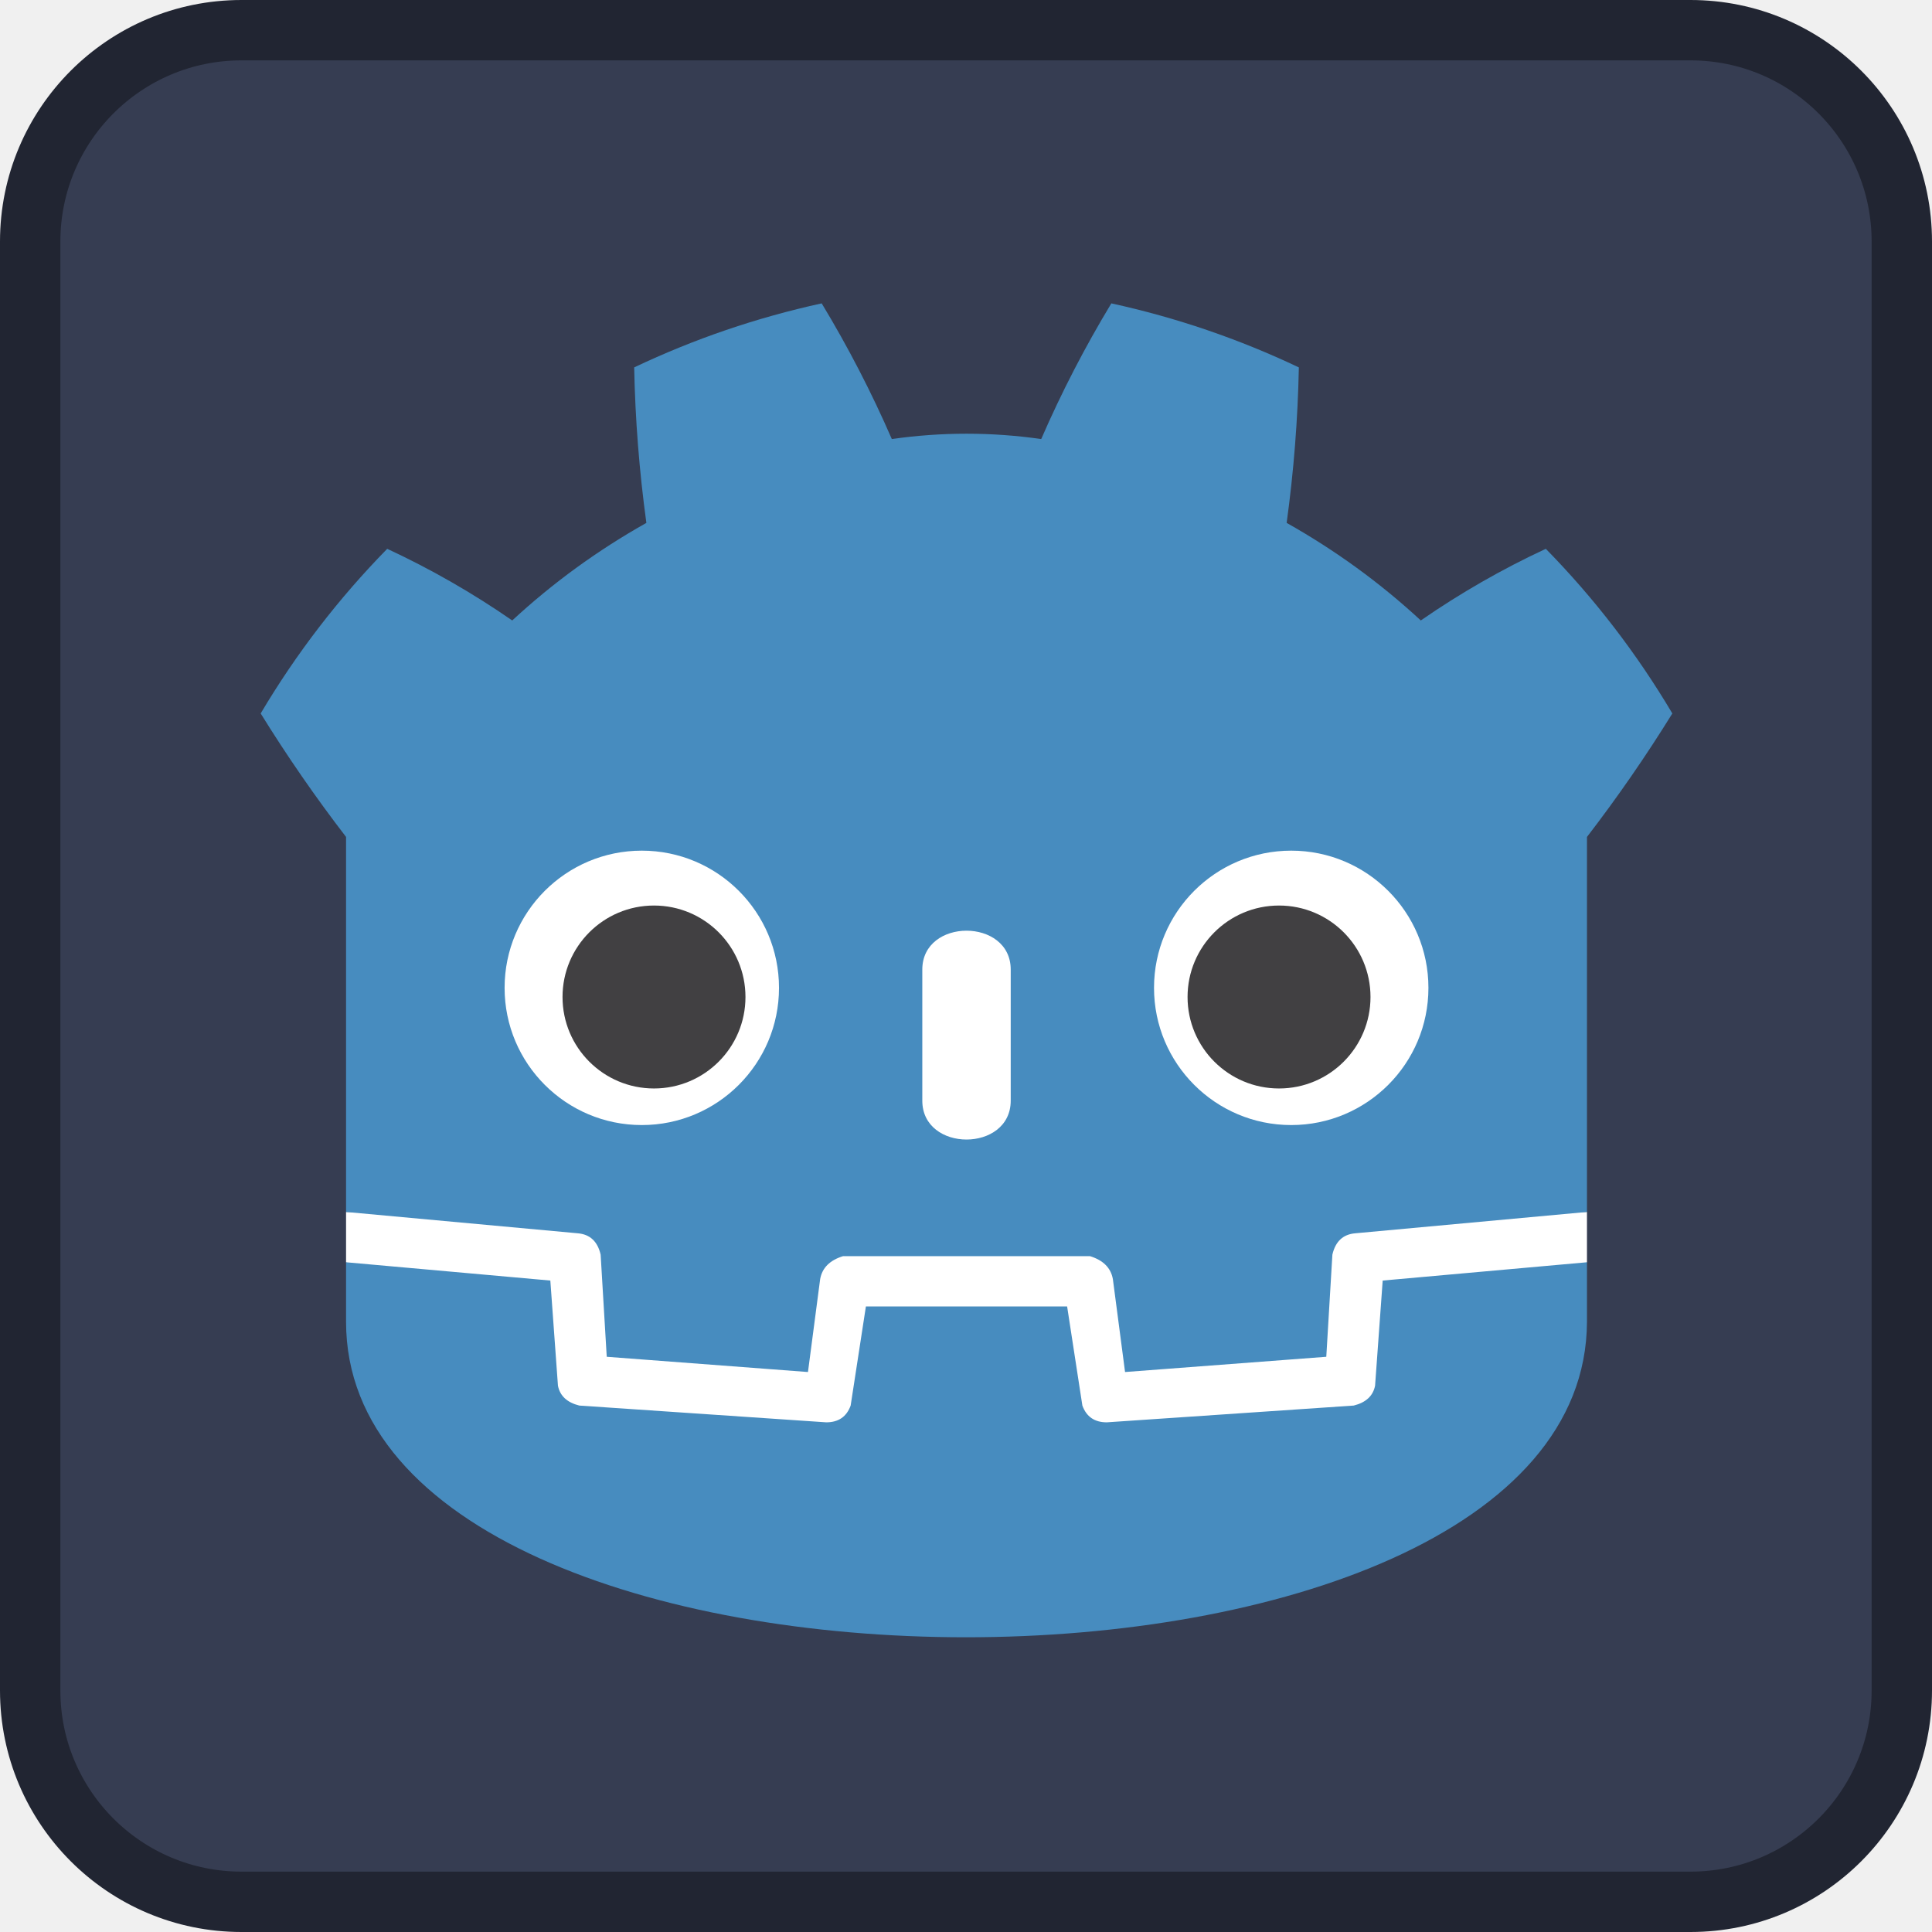
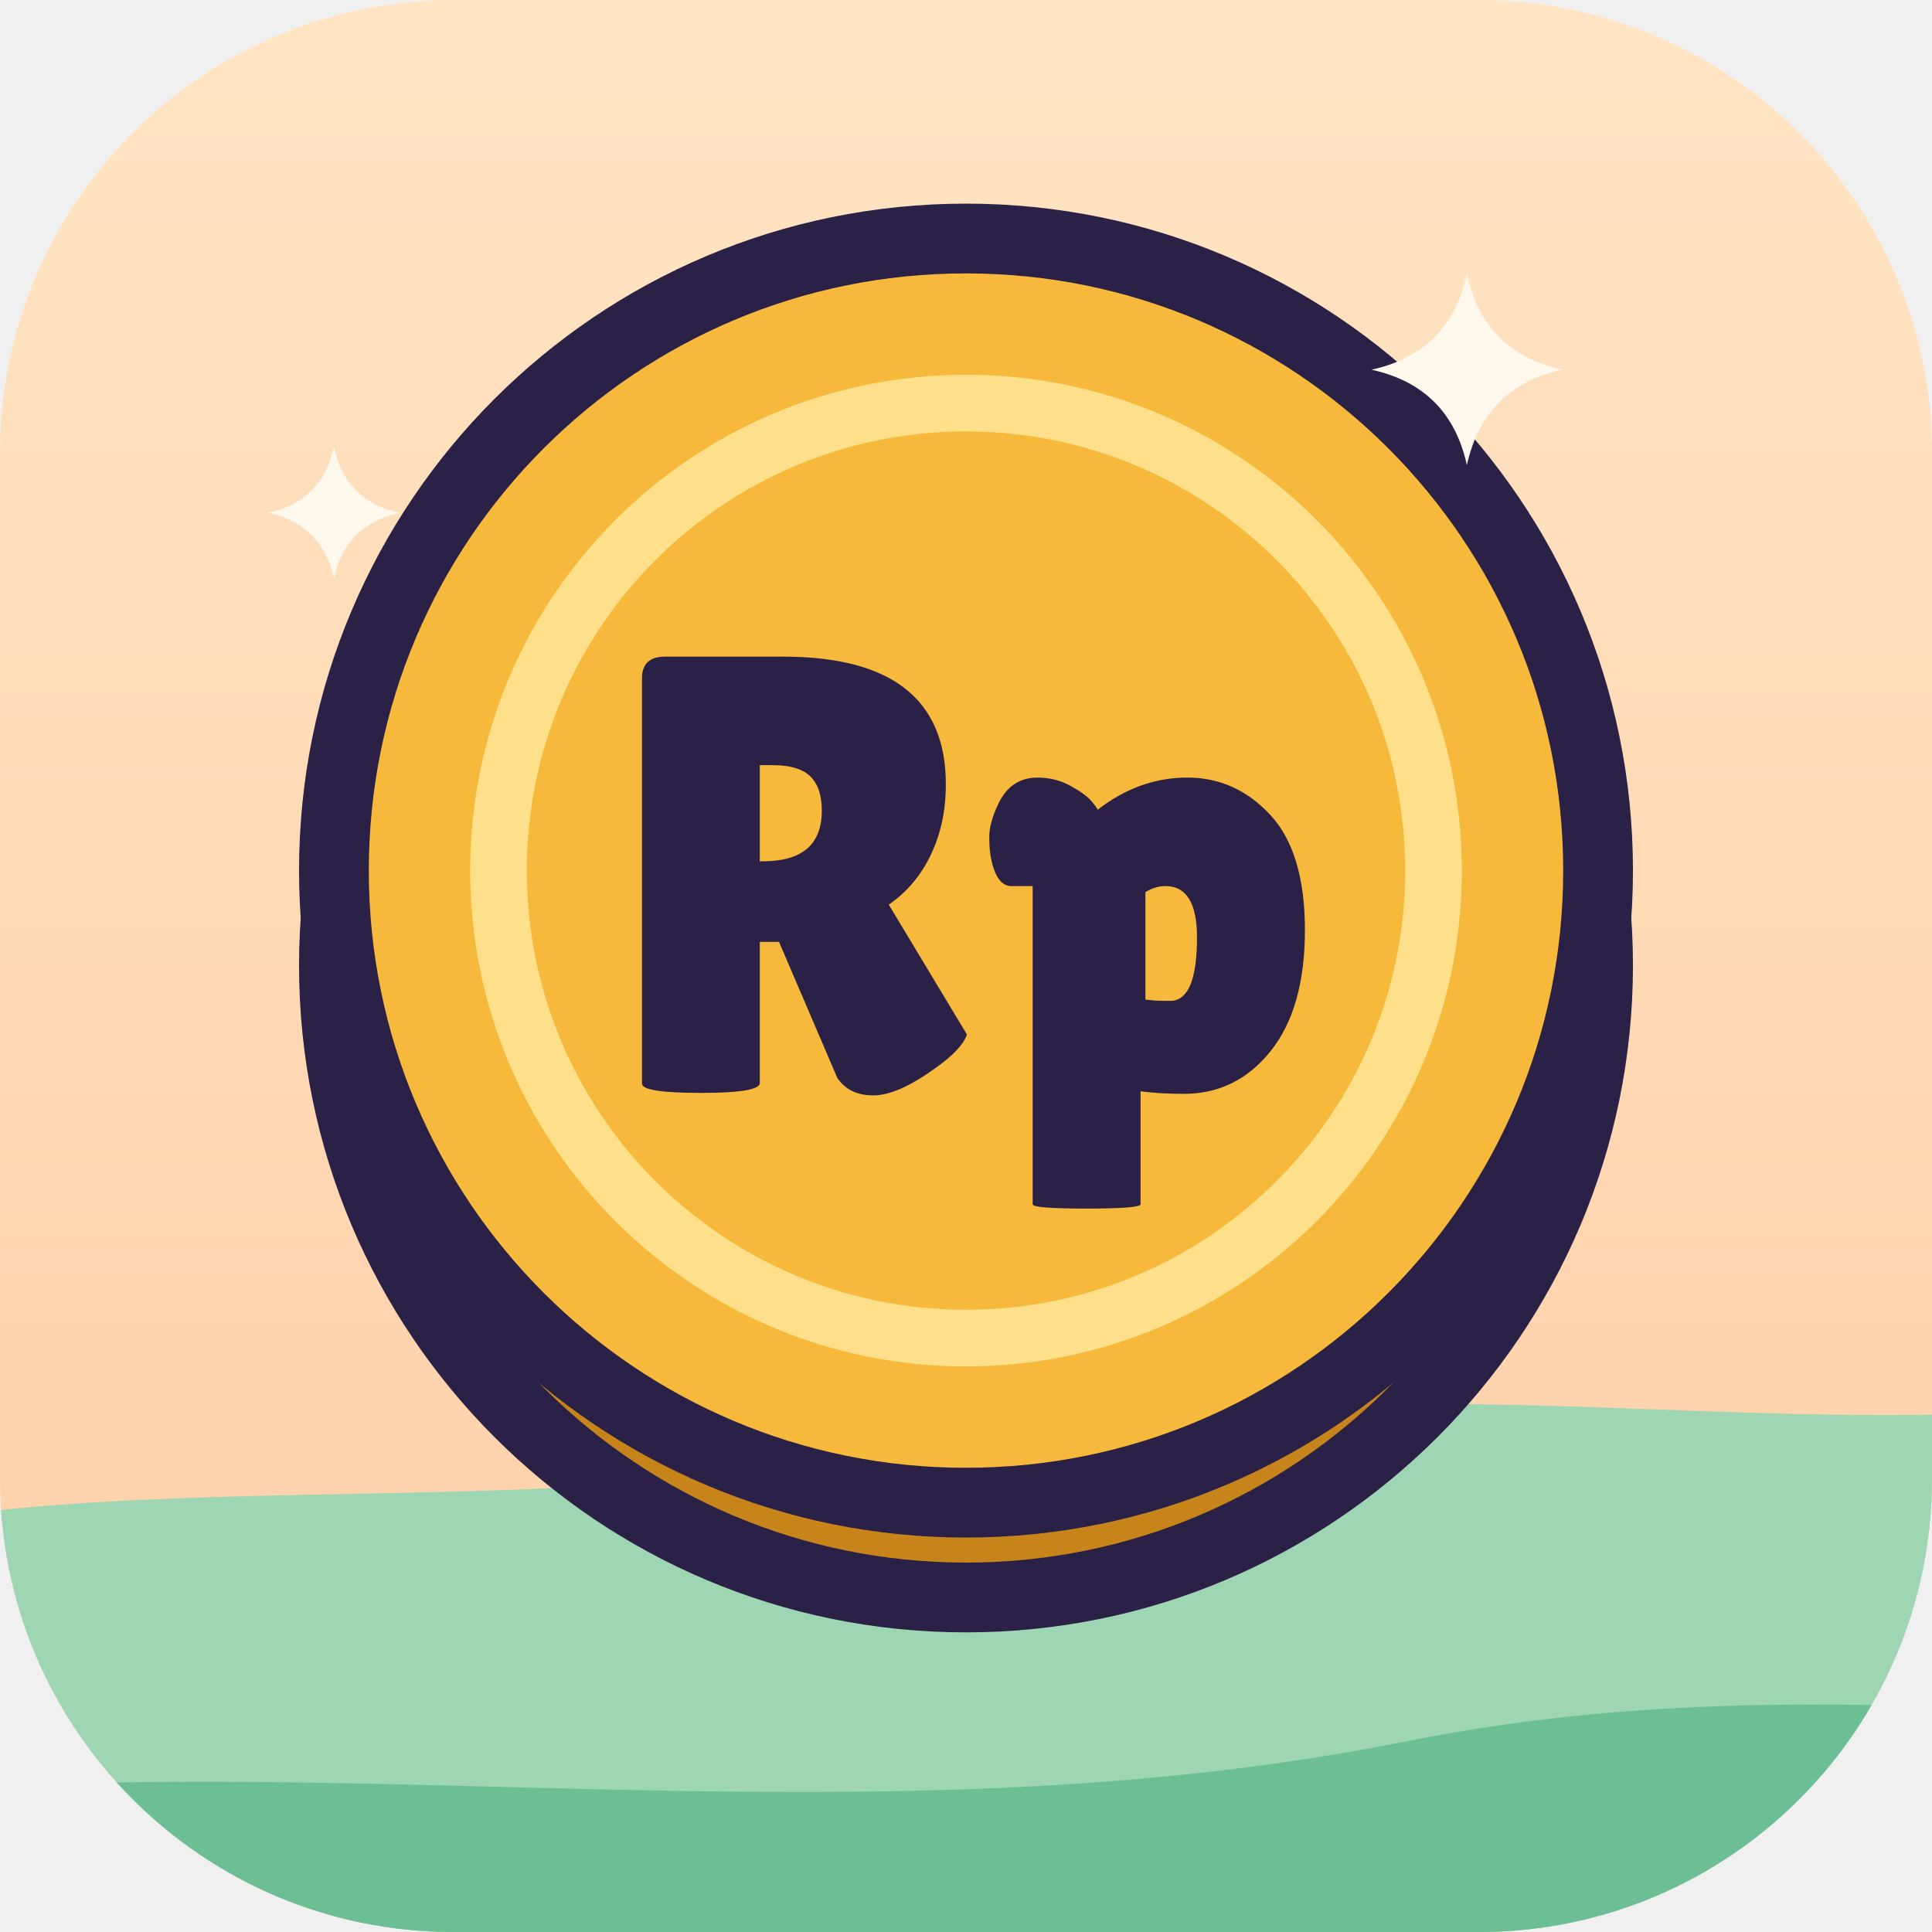
- <svg xmlns="http://www.w3.org/2000/svg" width="128" height="128">
-   <rect width="124" height="124" x="2" y="2" fill="#363d52" stroke="#212532" stroke-width="4" rx="14" />
-   <g fill="#fff" transform="translate(12.322 12.322)scale(.101)">
-     <path d="M105 673v33q407 354 814 0v-33z" />
-     <path fill="#478cbf" d="m105 673 152 14q12 1 15 14l4 67 132 10 8-61q2-11 15-15h162q13 4 15 15l8 61 132-10 4-67q3-13 15-14l152-14V427q30-39 56-81-35-59-83-108-43 20-82 47-40-37-88-64 7-51 8-102-59-28-123-42-26 43-46 89-49-7-98 0-20-46-46-89-64 14-123 42 1 51 8 102-48 27-88 64-39-27-82-47-48 49-83 108 26 42 56 81zm0 33v39c0 276 813 276 814 0v-39l-134 12-5 69q-2 10-14 13l-162 11q-12 0-16-11l-10-65H446l-10 65q-4 11-16 11l-162-11q-12-3-14-13l-5-69z" />
-     <path d="M483 600c0 34 58 34 58 0v-86c0-34-58-34-58 0z" />
-     <circle cx="725" cy="526" r="90" />
-     <circle cx="299" cy="526" r="90" />
-   </g>
-   <g fill="#414042" transform="translate(12.322 12.322)scale(.101)">
-     <circle cx="307" cy="532" r="60" />
-     <circle cx="717" cy="532" r="60" />
+ <svg xmlns="http://www.w3.org/2000/svg" width="324" height="324" viewBox="54 54 324 324">
+   <defs>
+     <clipPath id="round">
+       <rect x="54" y="54" width="324" height="324" rx="76" />
+     </clipPath>
+   </defs>
+   <g clip-path="url(#round)">
+     <defs>
+       <linearGradient id="sky" x1="0" y1="0" x2="0" y2="1">
+         <stop offset="0" stop-color="#FFE9C9" />
+         <stop offset="1" stop-color="#FDC9A0" />
+       </linearGradient>
+     </defs>
+     <rect width="432" height="432" fill="url(#sky)" />
+     <path d="M0 318 C70 296 130 312 216 296 C300 280 360 300 432 286 V432 H0 Z" fill="#9ED6B3" />
+     <path d="M0 360 C90 342 190 366 290 346 C350 334 400 344 432 340 V432 H0 Z" fill="#6CBF95" />
+     <circle cx="216" cy="215.9" r="106" fill="#C7841A" stroke="#2B2147" stroke-width="11.7" />
+     <circle cx="216" cy="200" r="106" fill="#F6B93B" stroke="#2B2147" stroke-width="11.7" />
+     <circle cx="216" cy="200" r="78.4" fill="none" stroke="#FFE08A" stroke-width="9.5" />
+     <path transform="translate(156.46 236.92) scale(0.52)" d="M48.00 -2.50 Q48.00 0.70 29.09 0.70 Q10.00 0.70 10.00 -2.30 L10.00 -132.98 Q10.00 -140.00 17.39 -140.00 L55.50 -140.00 Q108.00 -140.00 108.00 -98.80 Q108.00 -86.33 103.20 -76.19 Q98.39 -66.05 89.59 -60.02 L114.80 -18.14 Q113.20 -13.33 104.39 -7.13 Q92.39 1.50 84.59 1.50 Q76.80 1.50 73.00 -4.13 L54.20 -48.00 L48.00 -48.00 L48.00 -2.50 Z M48.00 -105.00 L48.00 -74.00 L49.00 -74.00 Q68.00 -74.00 68.00 -90.34 Q68.00 -97.77 64.30 -101.38 Q60.59 -105.00 52.20 -105.00 L48.00 -105.00 Z M170.80 36.61 Q170.80 38.00 153.40 38.00 Q136.00 38.00 136.00 36.61 L136.00 -66.00 L129.20 -66.00 Q124.41 -66.00 122.61 -74.77 Q122.00 -77.55 122.00 -81.91 Q122.00 -86.28 124.80 -92.25 Q128.78 -101.00 137.58 -101.00 Q143.36 -101.00 148.25 -98.30 Q153.14 -95.61 155.04 -93.30 Q156.94 -91.00 156.94 -90.61 Q170.31 -101.00 185.88 -101.00 Q201.45 -101.00 212.63 -88.97 Q223.80 -76.94 223.80 -51.79 Q223.80 -26.64 212.77 -12.82 Q201.73 1.00 184.80 1.00 Q177.11 1.00 170.80 0.19 L170.80 36.61 Z M178.83 -66.00 Q175.50 -66.00 172.36 -64.05 L172.36 -29.39 Q175.69 -29.00 177.75 -29.00 Q179.81 -29.00 180.98 -29.00 Q189.00 -29.78 189.00 -49.45 Q189.00 -66.00 178.83 -66.00 Z " fill="#2B2147" />
+     <path d="M300 100 Q302.88 113.12 316 116 Q302.88 118.88 300 132 Q297.12 118.88 284 116 Q297.12 113.12 300 100 Z" fill="#FFF8EC" />
+     <path d="M110 129 Q111.98 138.02 121 140 Q111.98 141.98 110 151 Q108.02 141.98 99 140 Q108.02 138.02 110 129 Z" fill="#FFF8EC" />
  </g>
</svg>
